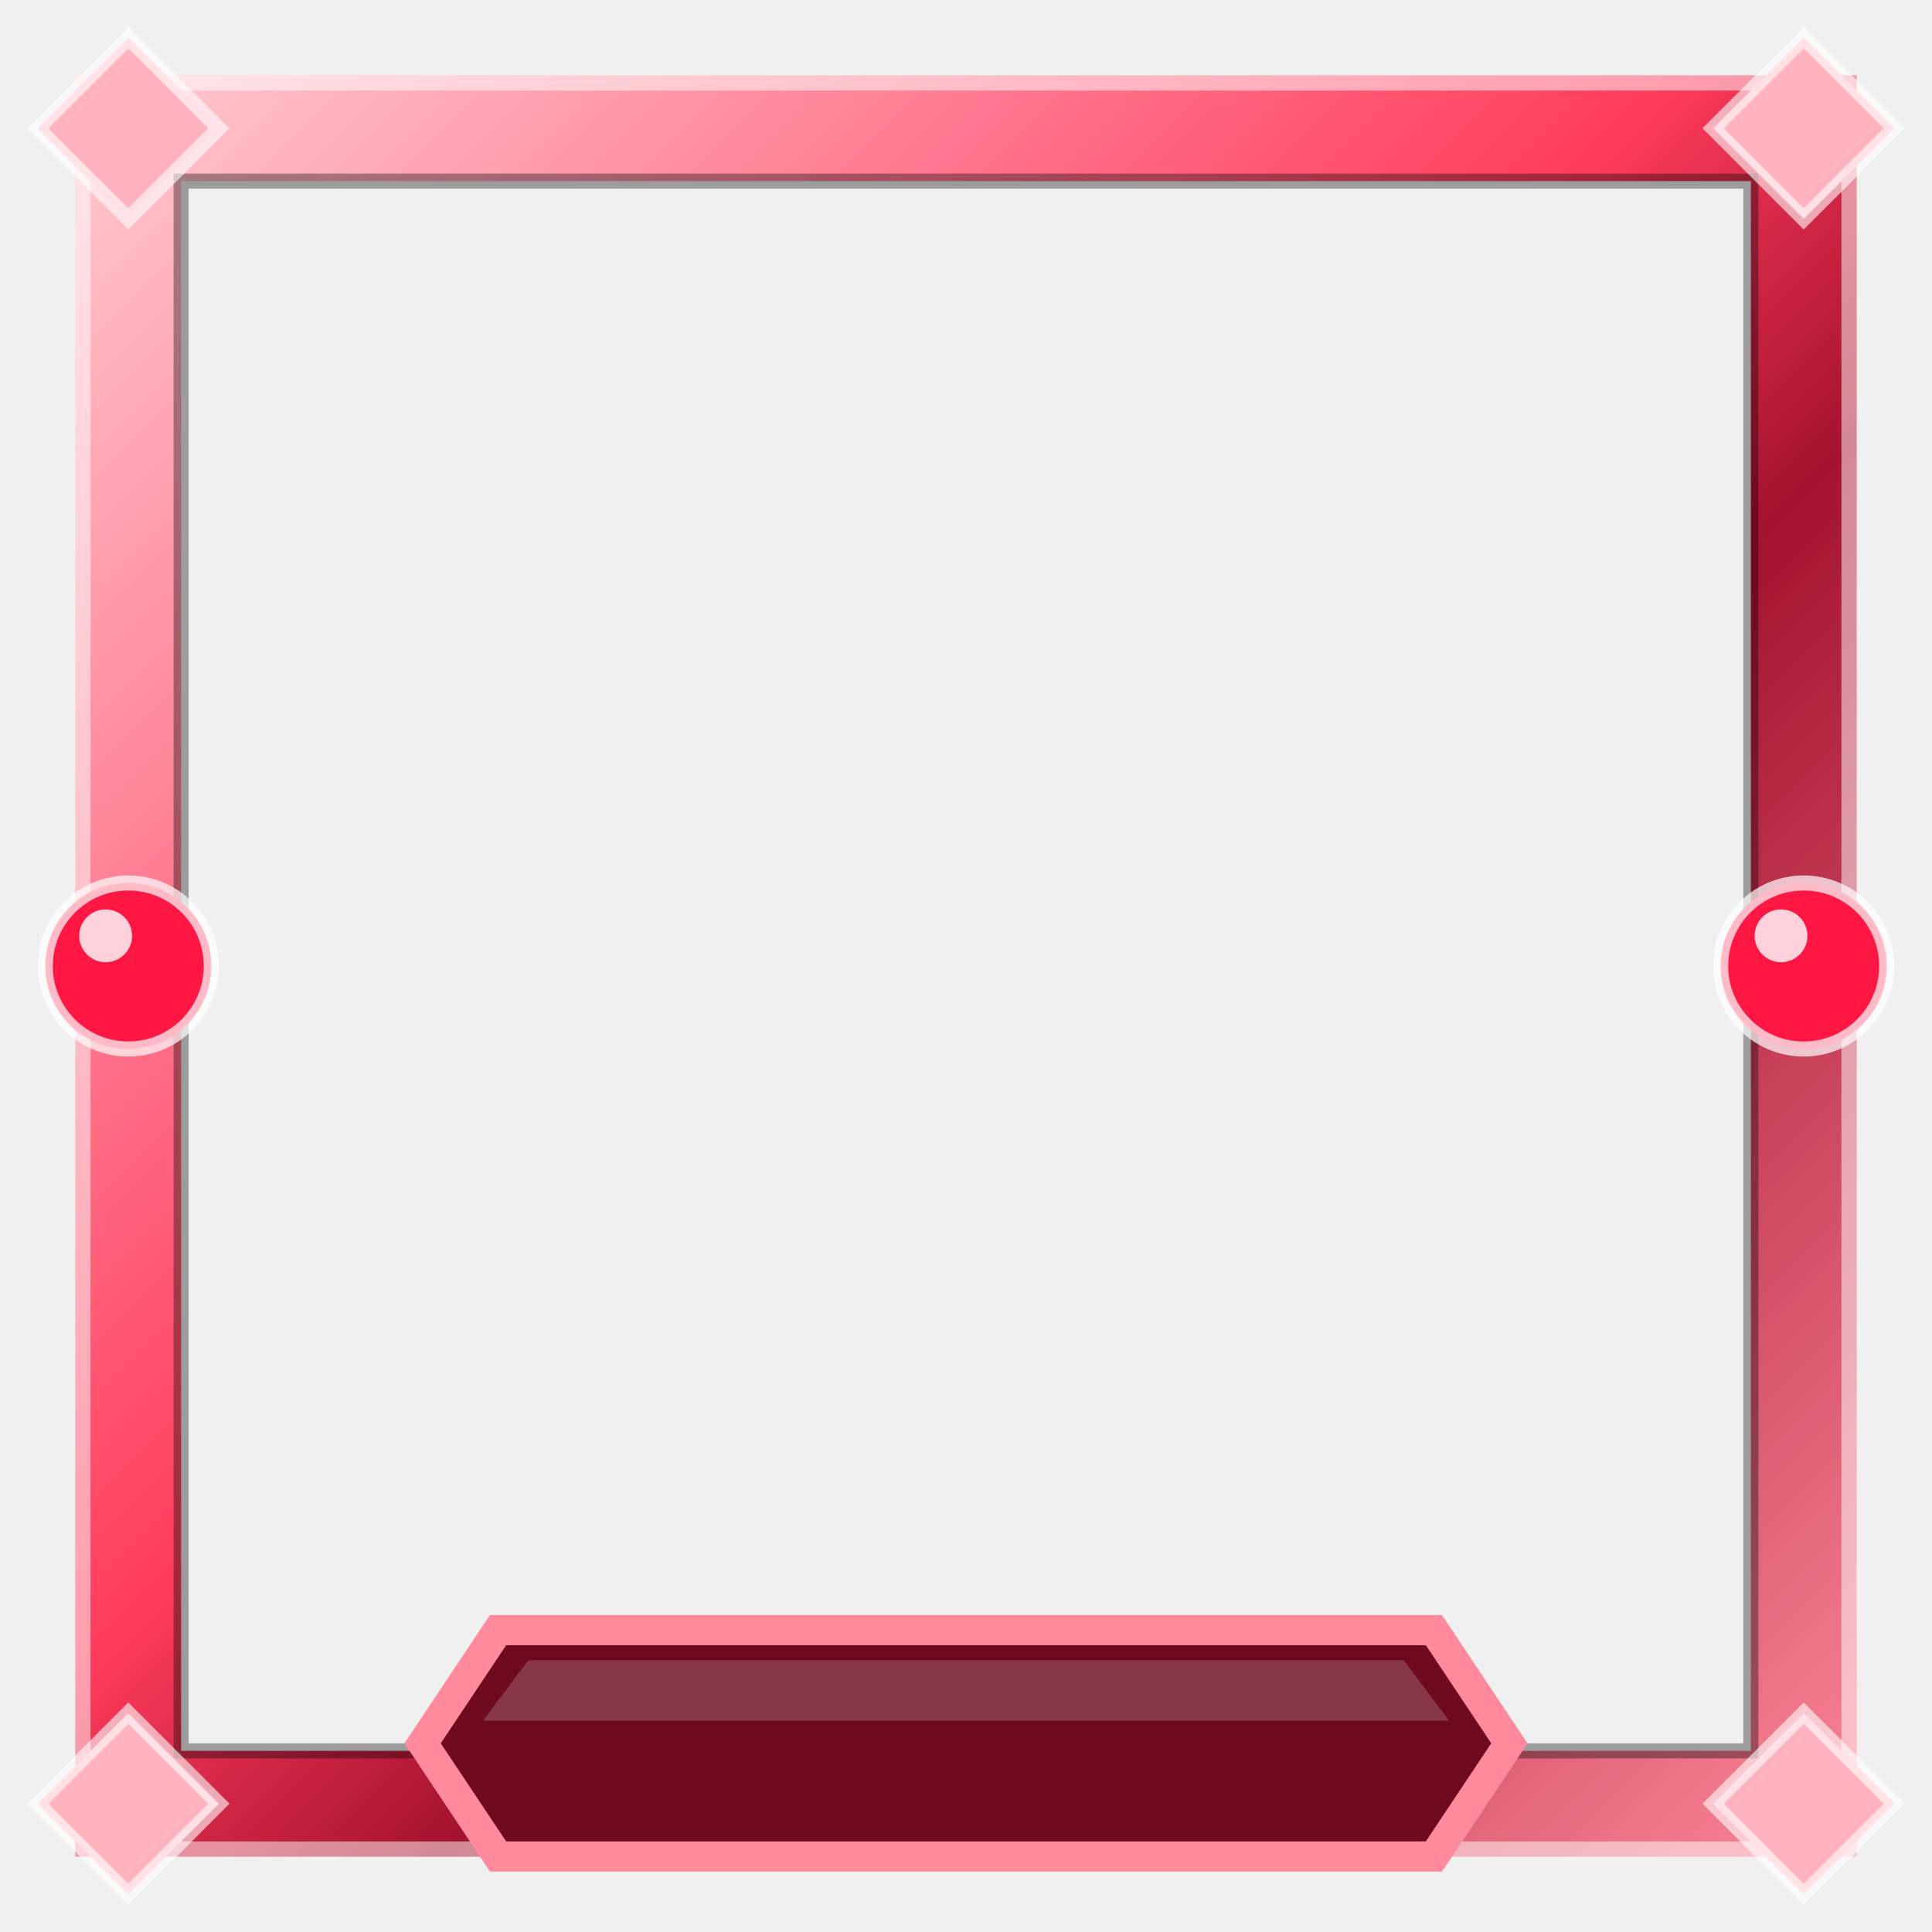
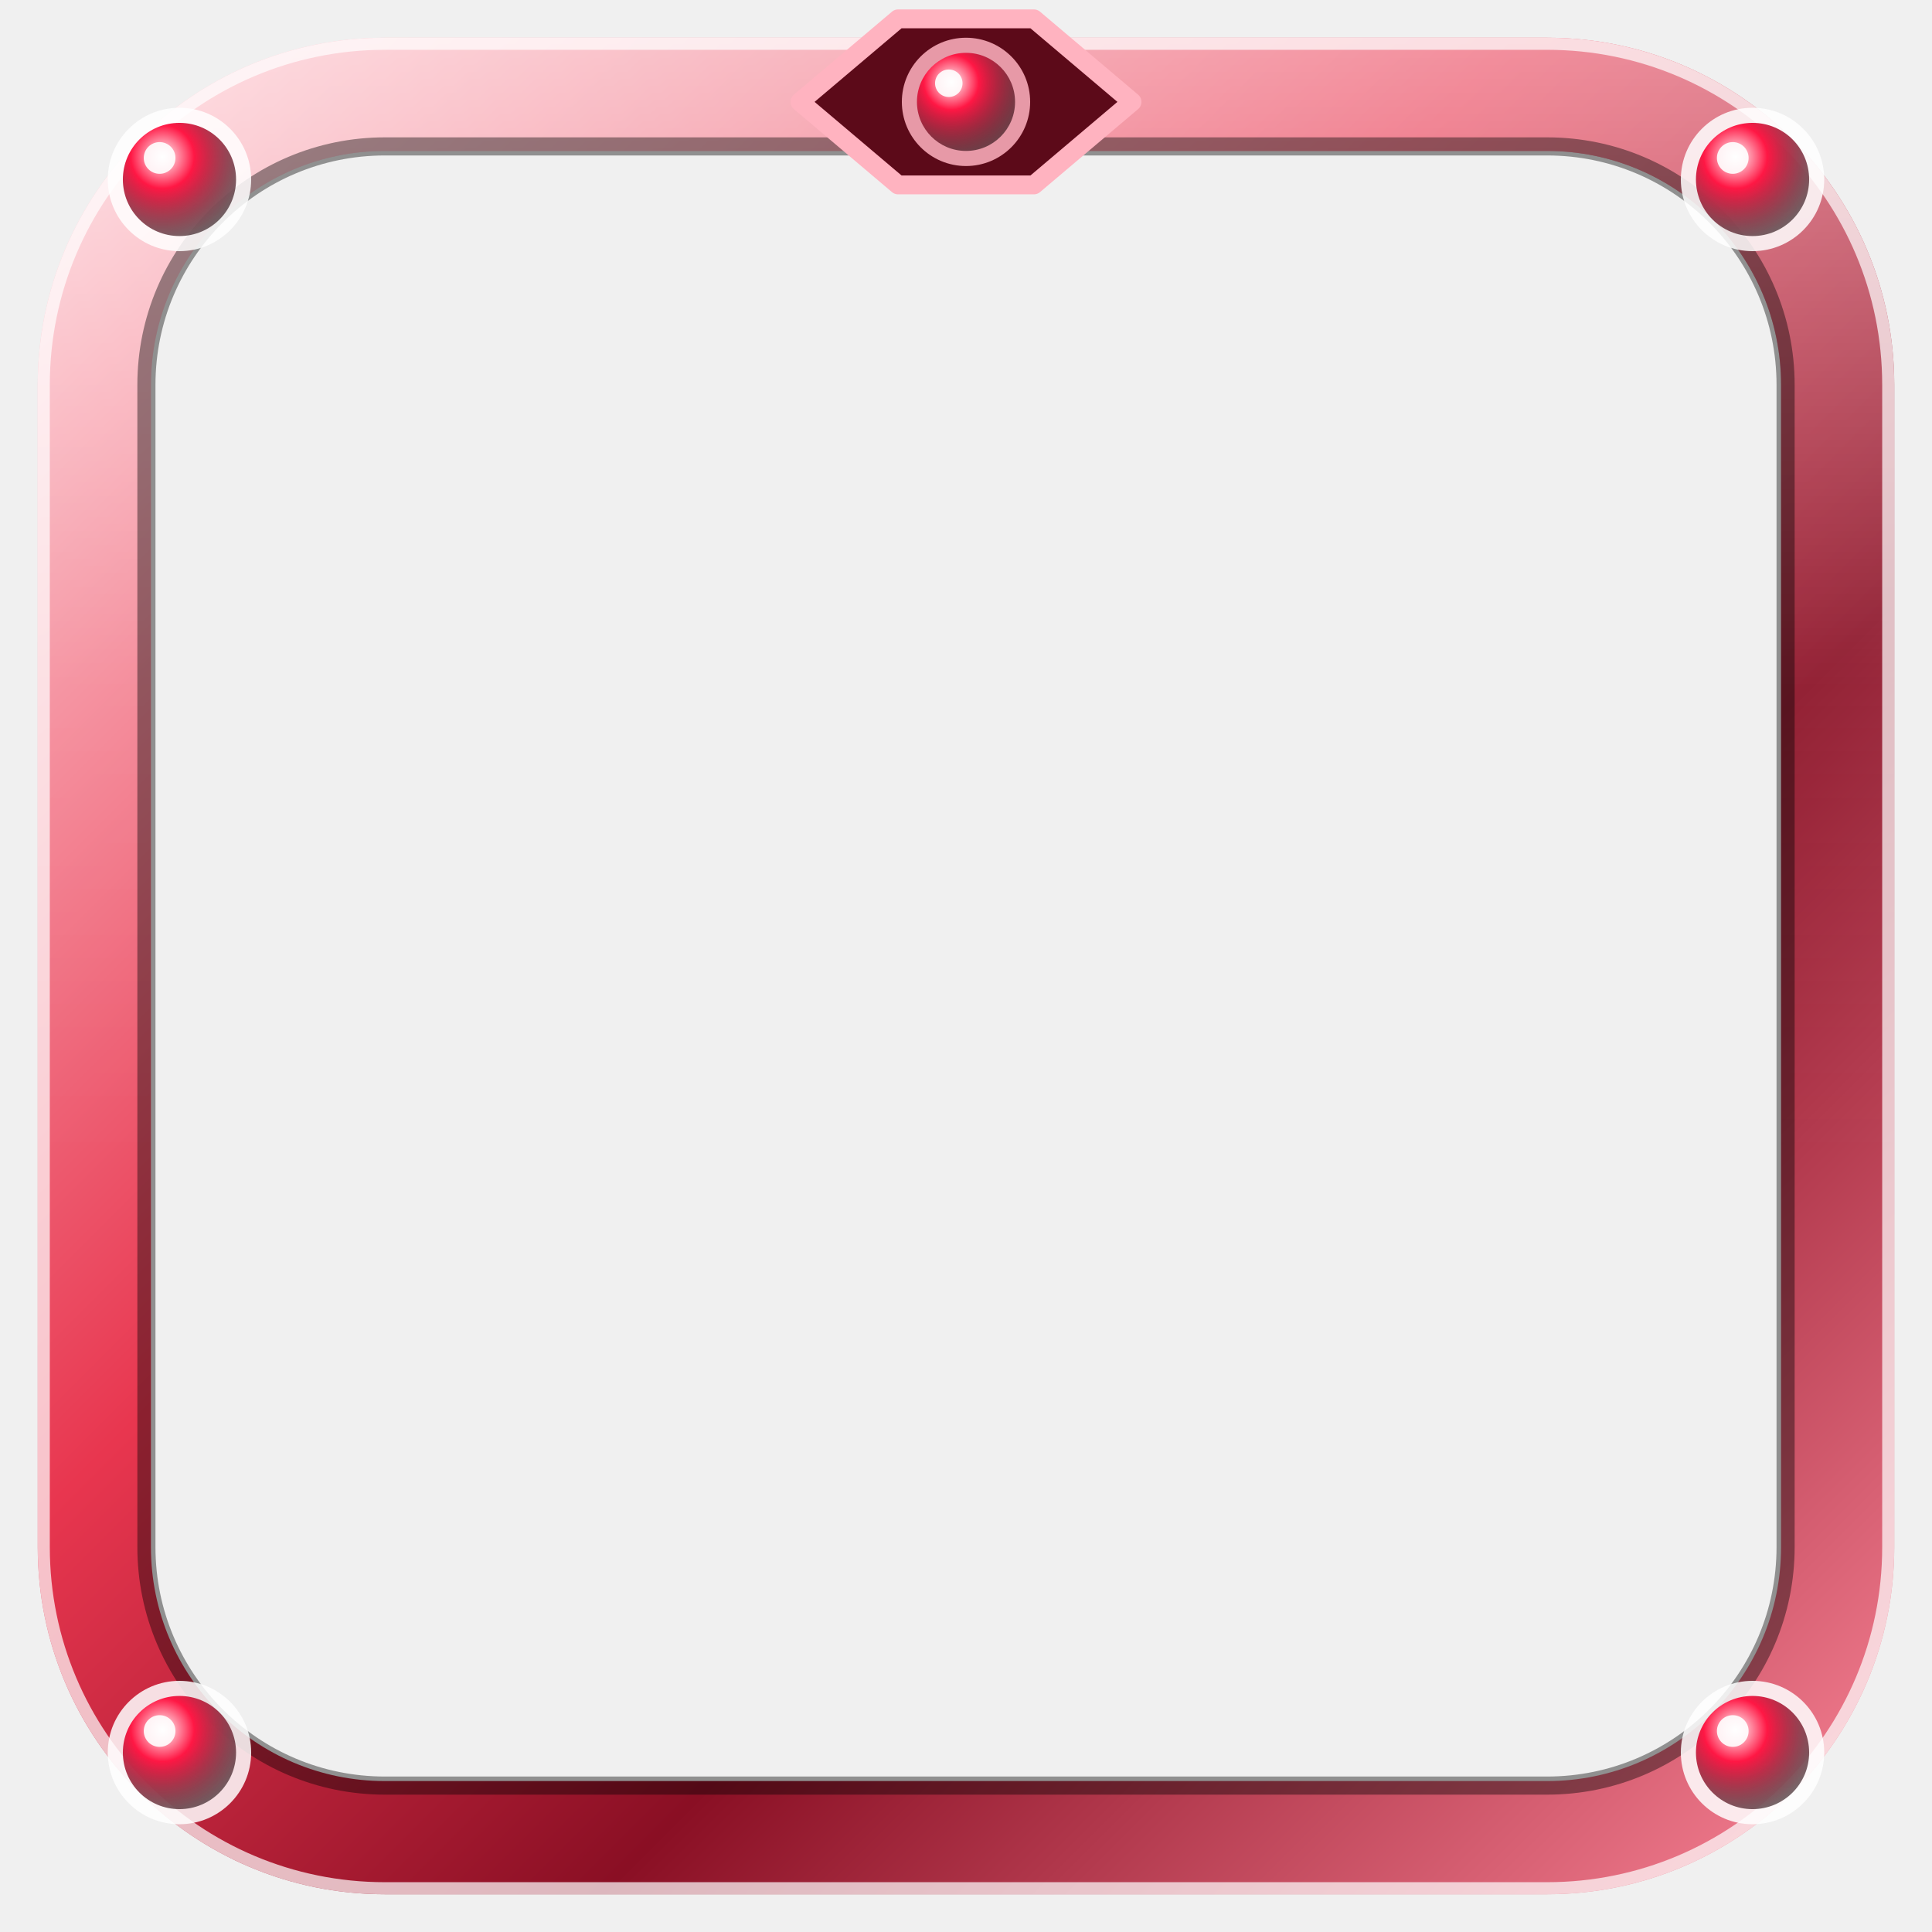
<svg xmlns="http://www.w3.org/2000/svg" width="320" height="320" viewBox="0 0 256 256">
  <defs>
    <linearGradient id="metal" x1="0" y1="0" x2="1" y2="1">
-       <stop offset="0" stop-color="#ffd0d6" />
-       <stop offset="0.45" stop-color="#ff3b5c" />
-       <stop offset="0.6" stop-color="#a3122e" />
+       <stop offset="0" stop-color="#ffd6dc" />
+       <stop offset="0.4" stop-color="#e8364f" />
+       <stop offset="0.65" stop-color="#8a0f24" />
      <stop offset="1" stop-color="#ff8a9c" />
    </linearGradient>
+     <linearGradient id="shine" x1="0" y1="0" x2="0" y2="1">
+       <stop offset="0" stop-color="#ffffff" stop-opacity="0.45" />
+       <stop offset="0.35" stop-color="#ffffff" stop-opacity="0.08" />
+       <stop offset="0.6" stop-color="#ffffff" stop-opacity="0" />
+     </linearGradient>
+     <radialGradient id="gem_corner" cx="0.35" cy="0.3" r="0.8">
+       <stop offset="0" stop-color="#ffffff" />
+       <stop offset="0.35" stop-color="#ff1744" />
+       <stop offset="1" stop-color="#000000" stop-opacity="0.55" />
+     </radialGradient>
+     <radialGradient id="gem_top" cx="0.35" cy="0.3" r="0.8">
+       <stop offset="0" stop-color="#ffffff" />
+       <stop offset="0.35" stop-color="#ff1744" />
+       <stop offset="1" stop-color="#000000" stop-opacity="0.55" />
+     </radialGradient>
  </defs>
-   <path fill-rule="evenodd" fill="url(#metal)" d="M10 10 H246 V246 H10 Z M24 24 V232 H232 V24 Z" />
-   <path fill="none" stroke="#000" stroke-opacity="0.35" stroke-width="2" d="M24 24 V232 H232 V24 Z" />
-   <path fill="none" stroke="#fff" stroke-opacity="0.5" stroke-width="2" d="M11 11 H245 V245 H11 Z" />
-   <path d="M5 17 l12 -12 l12 12 l-12 12 Z" fill="#ffb3c0" stroke="#fff" stroke-opacity="0.6" stroke-width="2" />
-   <path d="M227 17 l12 -12 l12 12 l-12 12 Z" fill="#ffb3c0" stroke="#fff" stroke-opacity="0.6" stroke-width="2" />
-   <path d="M5 239 l12 -12 l12 12 l-12 12 Z" fill="#ffb3c0" stroke="#fff" stroke-opacity="0.6" stroke-width="2" />
-   <path d="M227 239 l12 -12 l12 12 l-12 12 Z" fill="#ffb3c0" stroke="#fff" stroke-opacity="0.6" stroke-width="2" />
-   <circle cx="17" cy="128" r="11" fill="#ff1744" stroke="#fff" stroke-opacity="0.7" stroke-width="2" />
-   <circle cx="239" cy="128" r="11" fill="#ff1744" stroke="#fff" stroke-opacity="0.7" stroke-width="2" />
-   <circle cx="14" cy="124" r="3.5" fill="#fff" opacity="0.8" />
-   <circle cx="236" cy="124" r="3.5" fill="#fff" opacity="0.8" />
-   <path d="M66 216 H190 L200 231 L190 246 H66 L56 231 Z" fill="#6d0a1f" stroke="#ff8a9c" stroke-width="4" />
-   <path d="M70 220 H186 L192 228 H64 Z" fill="#fff" opacity="0.18" />
+   <path d="M51.00 5.00 H205.00 A46.00 46.00 0 0 1 251.00 51.00 V205.00 A46.00 46.00 0 0 1 205.00 251.00 H51.00 A46.00 46.00 0 0 1 5.00 205.00 V51.00 A46.00 46.00 0 0 1 51.00 5.00 Z M51.00 20.00 H205.00 A31.00 31.00 0 0 1 236.00 51.00 V205.00 A31.00 31.00 0 0 1 205.00 236.00 H51.00 A31.00 31.00 0 0 1 20.00 205.00 V51.00 A31.00 31.00 0 0 1 51.00 20.00 Z" fill="url(#metal)" fill-rule="evenodd" />
+   <path d="M51.00 5.00 H205.00 A46.00 46.00 0 0 1 251.00 51.00 V205.00 A46.00 46.00 0 0 1 205.00 251.00 H51.00 A46.00 46.00 0 0 1 5.00 205.00 V51.00 A46.00 46.00 0 0 1 51.00 5.00 Z M51.00 20.00 H205.00 A31.00 31.00 0 0 1 236.00 51.00 V205.00 A31.00 31.00 0 0 1 205.00 236.00 H51.00 A31.00 31.00 0 0 1 20.00 205.00 V51.00 A31.00 31.00 0 0 1 51.00 20.00 Z" fill="url(#shine)" fill-rule="evenodd" />
+   <path d="M51.00 5.80 H205.00 A45.20 45.20 0 0 1 250.20 51.00 V205.00 A45.20 45.20 0 0 1 205.00 250.20 H51.00 A45.20 45.20 0 0 1 5.80 205.00 V51.00 A45.20 45.20 0 0 1 51.00 5.80 Z" fill="none" stroke="#ffffff" stroke-width="1.6" opacity="0.7" />
+   <path d="M51.00 19.40 H205.00 A31.60 31.60 0 0 1 236.60 51.00 V205.00 A31.60 31.60 0 0 1 205.00 236.60 H51.00 A31.60 31.60 0 0 1 19.40 205.00 V51.00 A31.60 31.60 0 0 1 51.00 19.40 Z" fill="none" stroke="#000000" stroke-width="2.4" opacity="0.4" />
+   <circle cx="23.78" cy="23.78" r="9.50" fill="#ffffff" opacity="0.85" />
+   <circle cx="23.78" cy="23.78" r="7.50" fill="url(#gem_corner)" />
+   <circle cx="21.15" cy="20.93" r="2.10" fill="#fff" opacity="0.9" />
+   <circle cx="232.22" cy="23.78" r="9.50" fill="#ffffff" opacity="0.85" />
+   <circle cx="232.22" cy="23.78" r="7.50" fill="url(#gem_corner)" />
+   <circle cx="229.60" cy="20.93" r="2.10" fill="#fff" opacity="0.9" />
+   <circle cx="23.78" cy="232.22" r="9.50" fill="#ffffff" opacity="0.85" />
+   <circle cx="23.78" cy="232.22" r="7.50" fill="url(#gem_corner)" />
+   <circle cx="21.15" cy="229.37" r="2.10" fill="#fff" opacity="0.9" />
+   <circle cx="232.22" cy="232.22" r="9.50" fill="#ffffff" opacity="0.85" />
+   <circle cx="232.22" cy="232.22" r="7.50" fill="url(#gem_corner)" />
+   <circle cx="229.60" cy="229.37" r="2.10" fill="#fff" opacity="0.9" />
+   <path d="M106.00 13.50 L119.00 2.50 L137.00 2.50 L150.00 13.50 L137.00 24.50 L119.00 24.50 Z" fill="#5c0a19" stroke="#ffb3c0" stroke-width="2.5" stroke-linejoin="round" />
+   <circle cx="128.00" cy="13.50" r="8.50" fill="#ffb3c0" opacity="0.85" />
+   <circle cx="128.00" cy="13.50" r="6.50" fill="url(#gem_top)" />
+   <circle cx="125.72" cy="11.03" r="1.82" fill="#fff" opacity="0.9" />
</svg>
